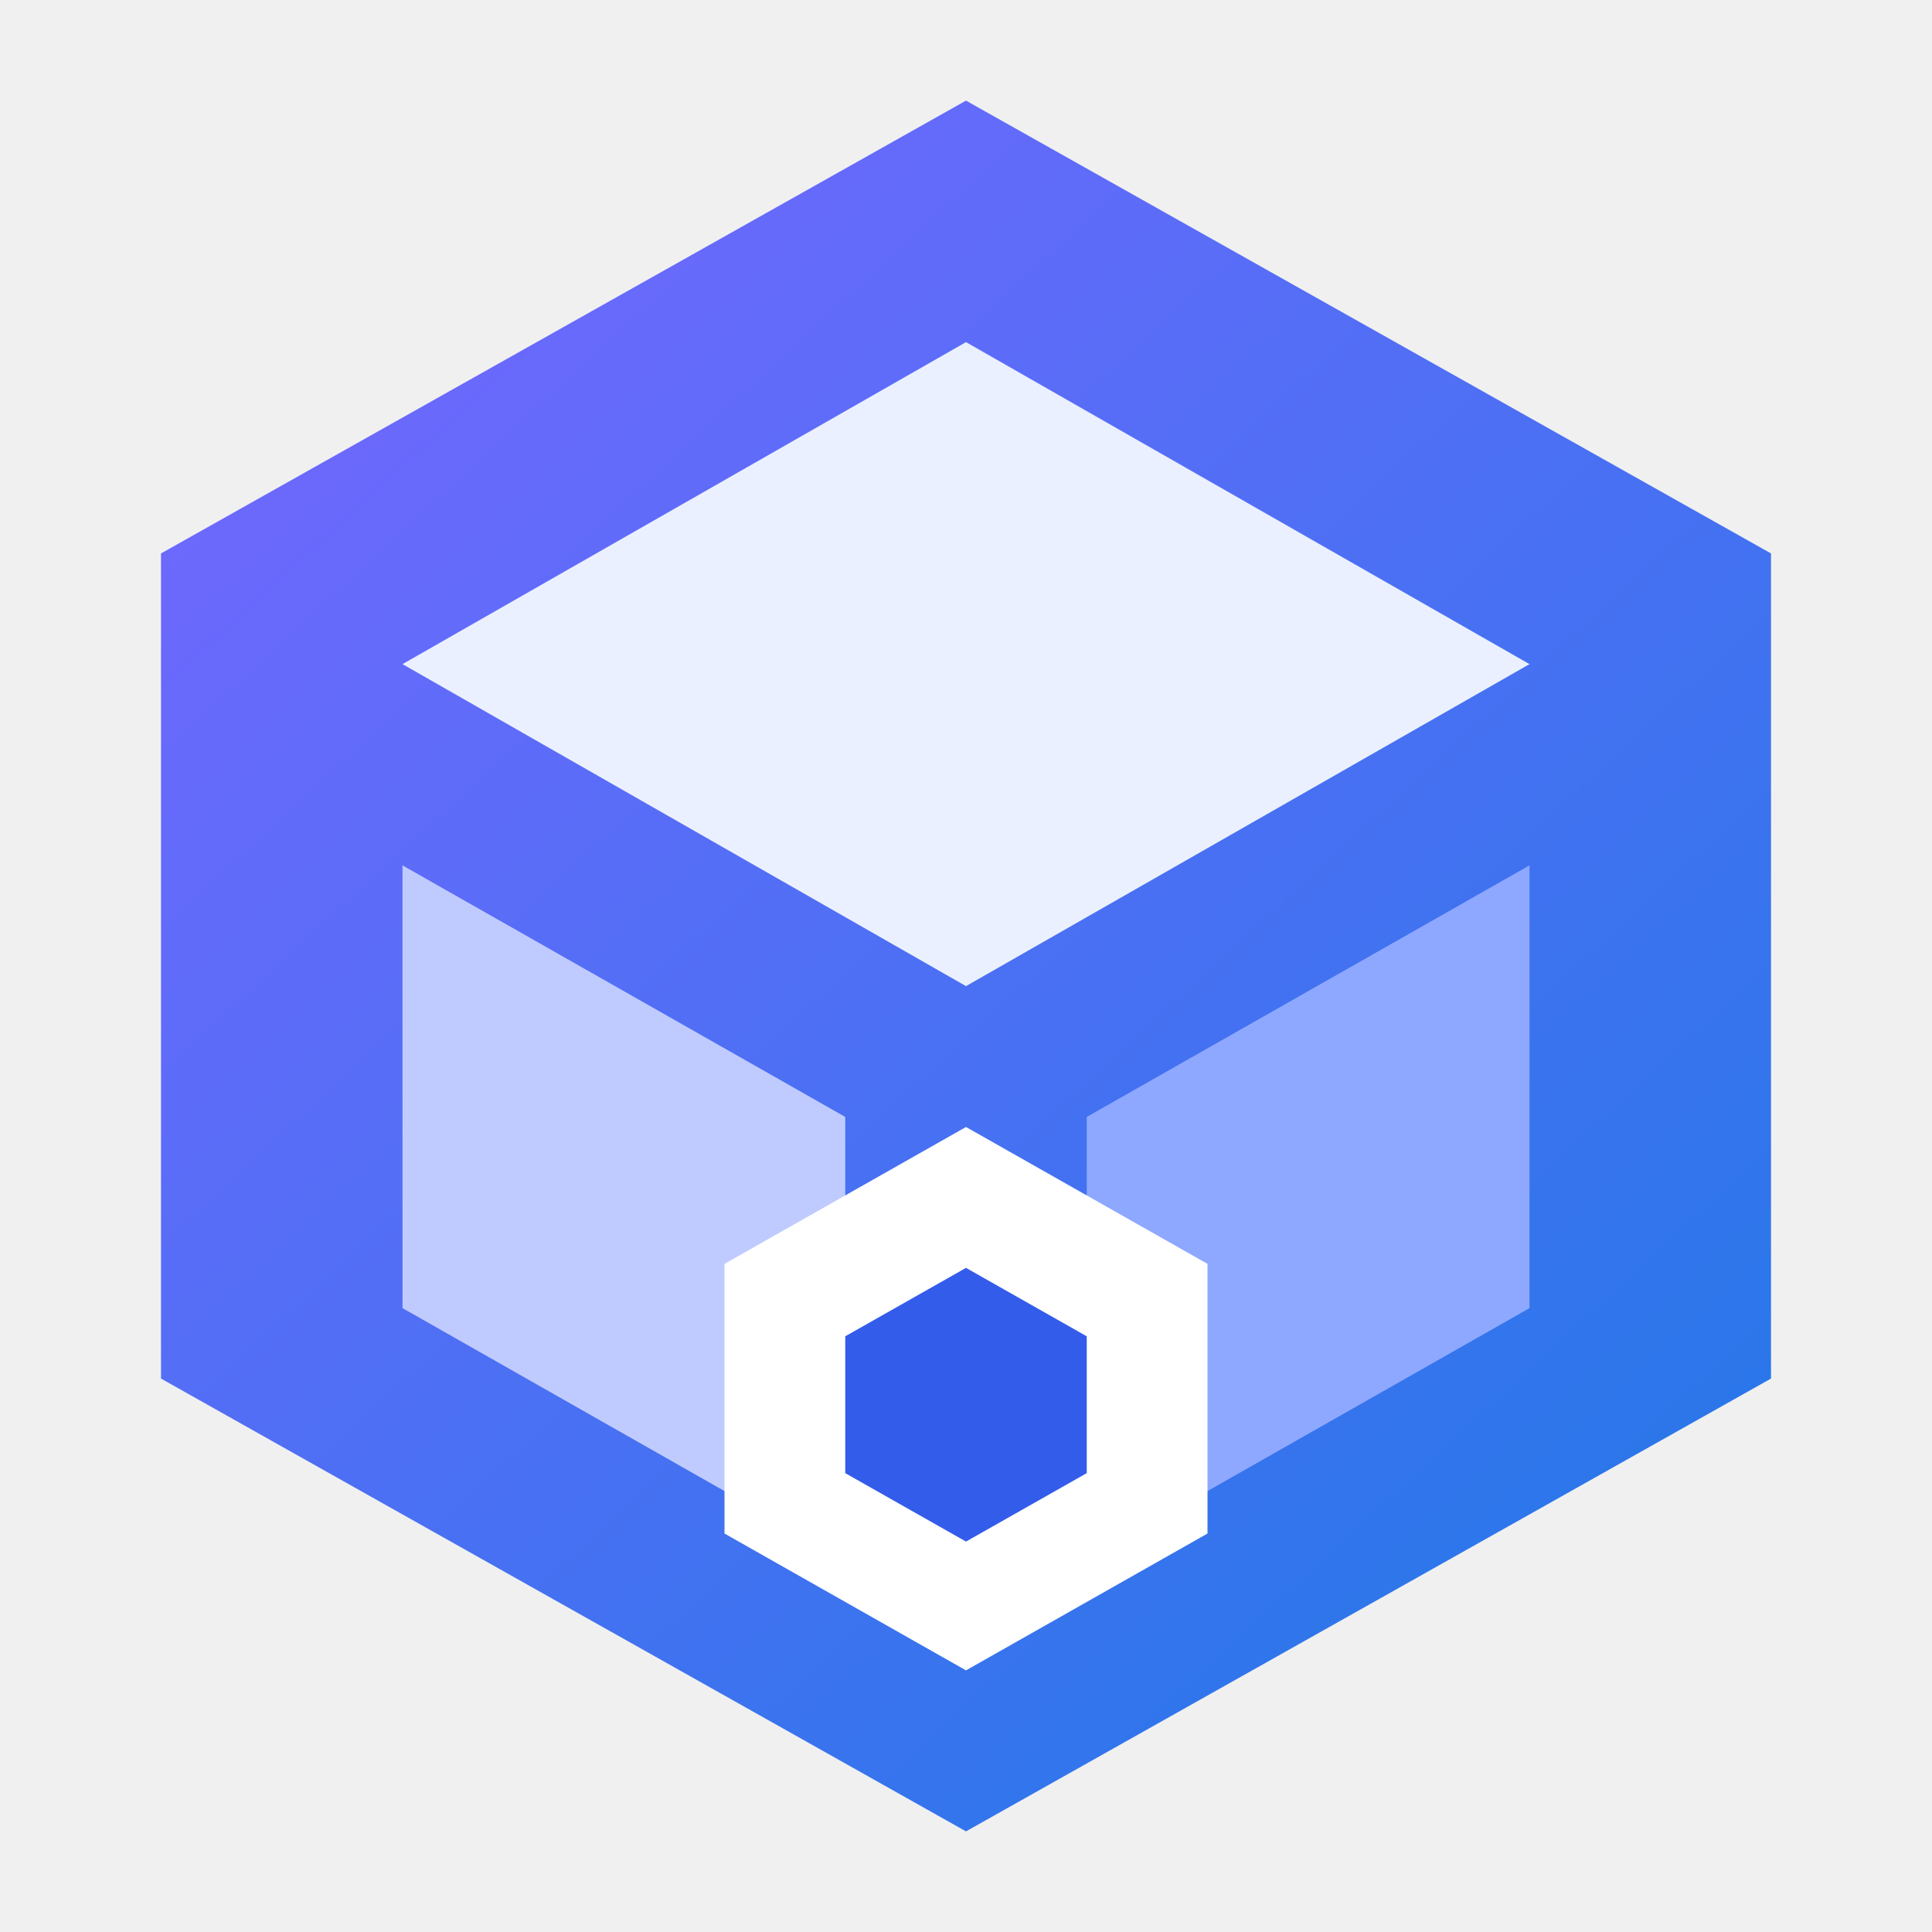
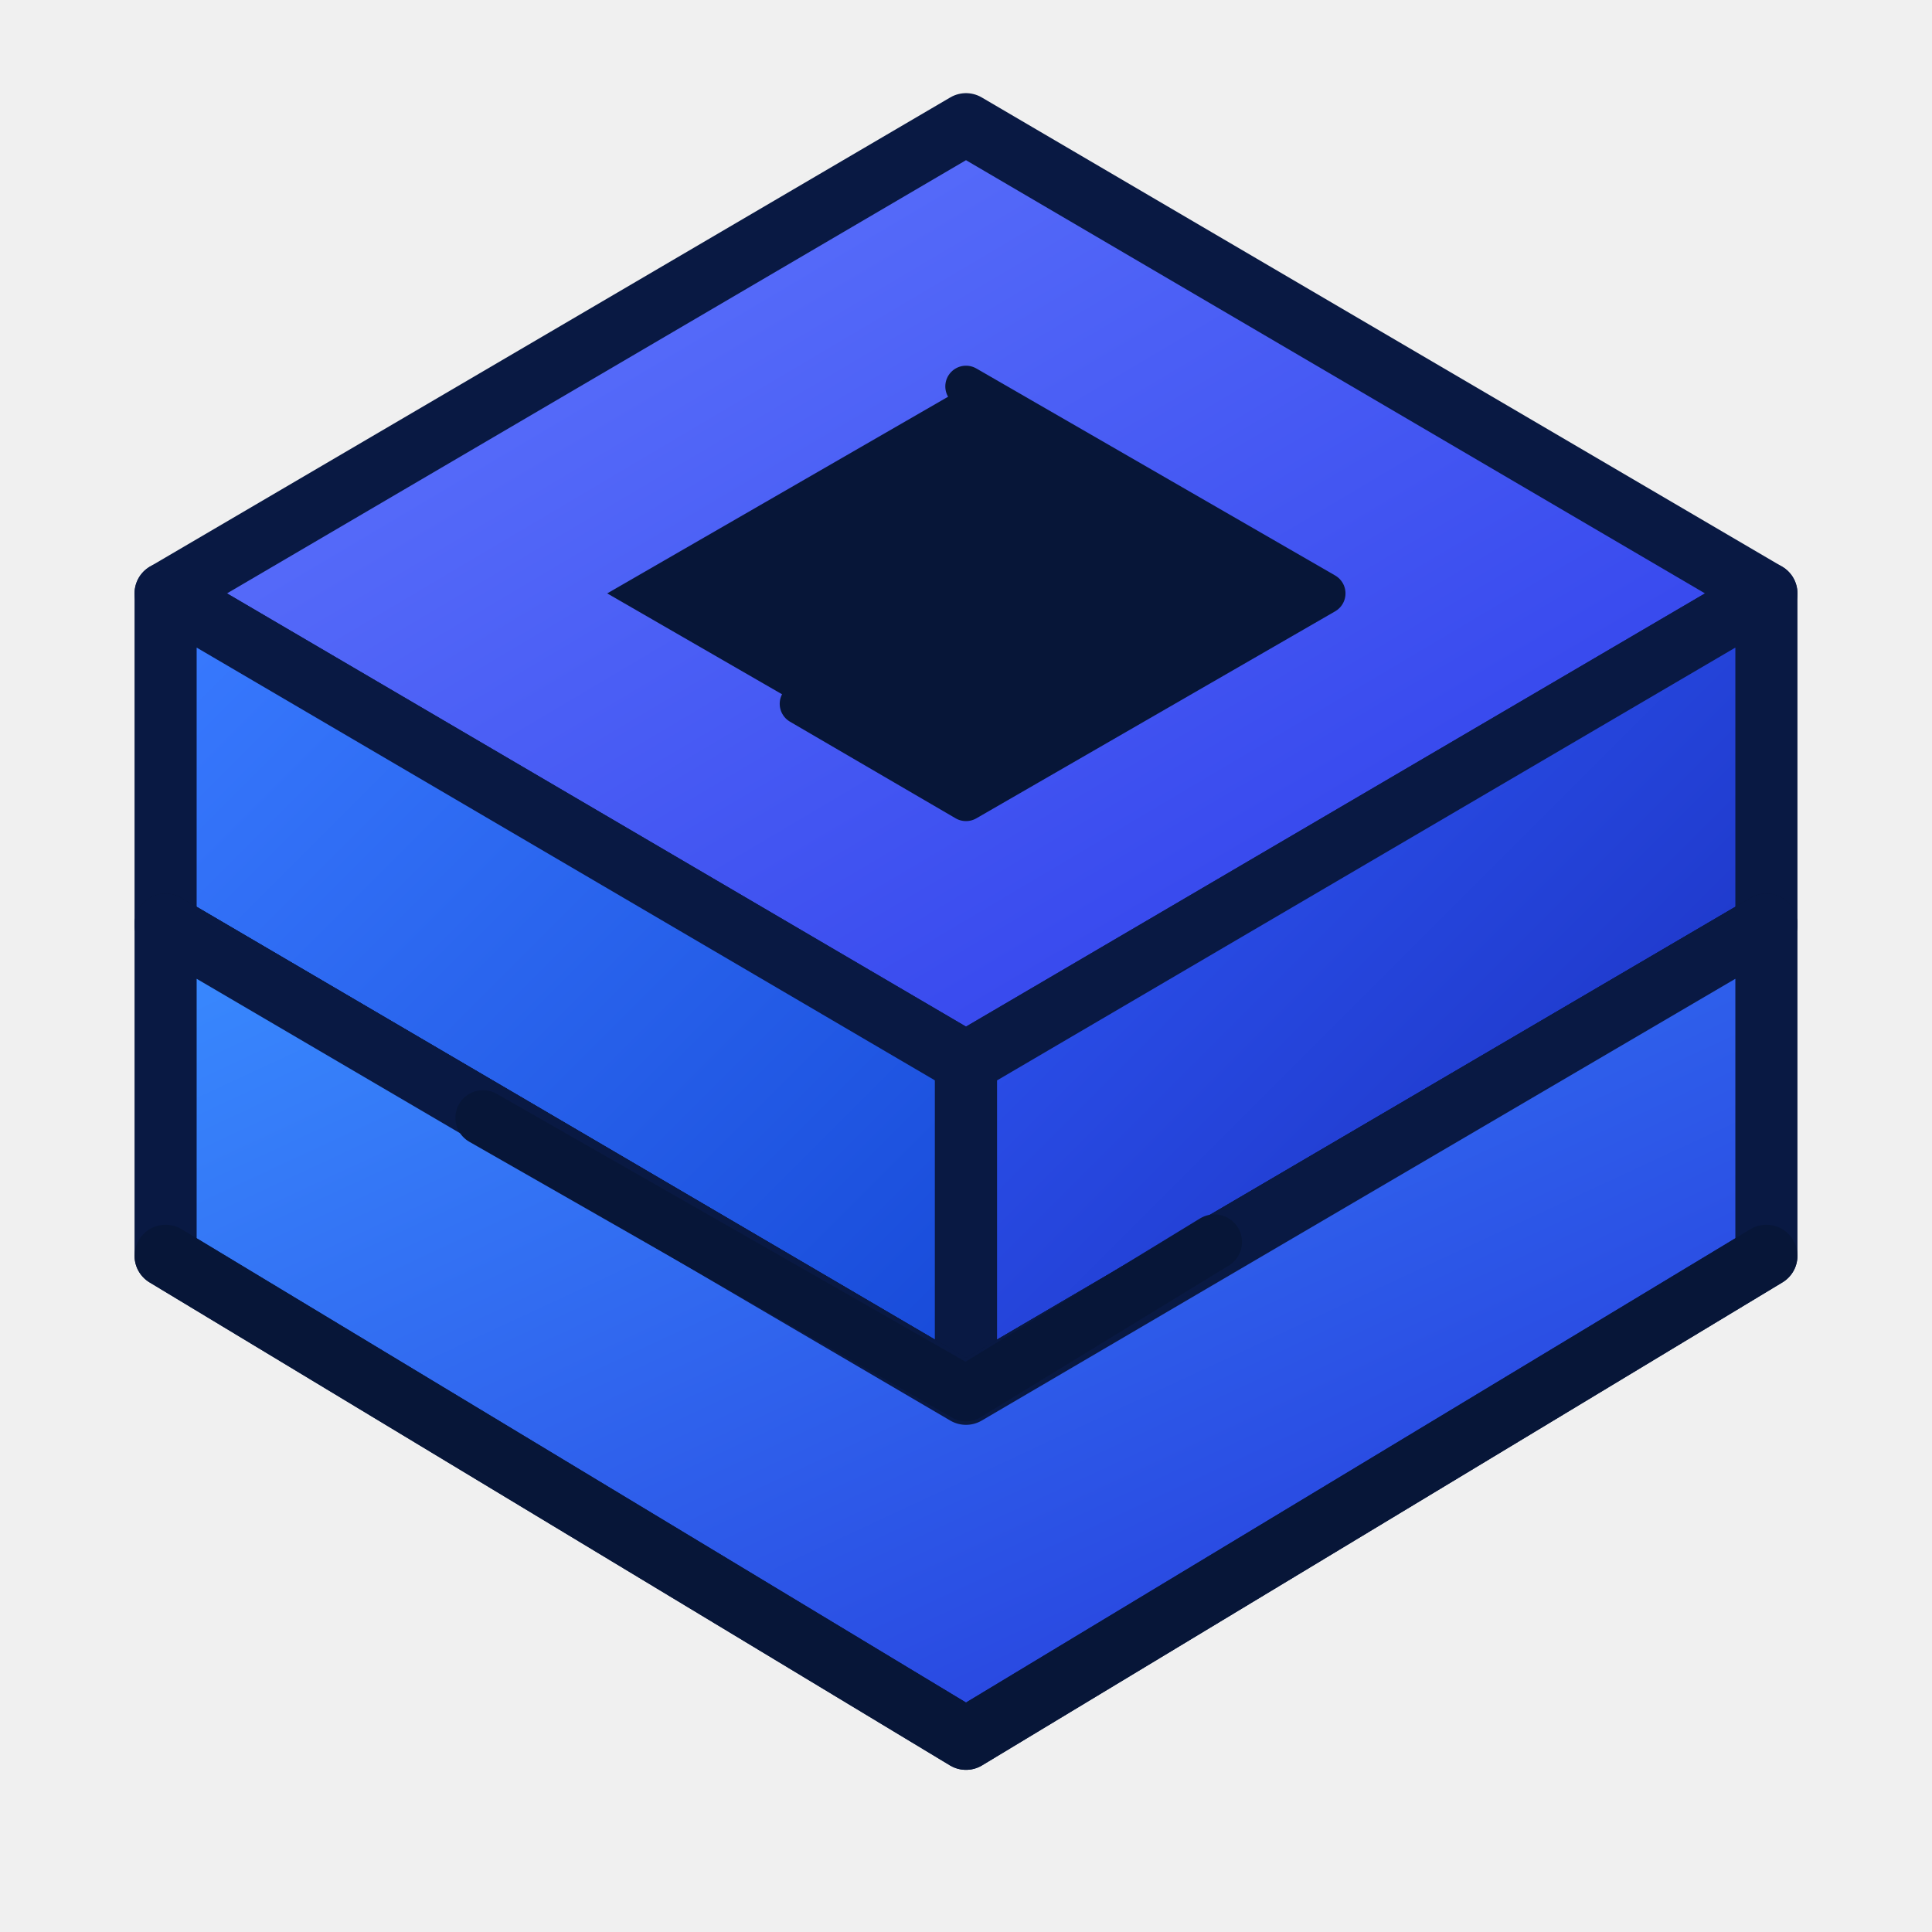
- <svg xmlns="http://www.w3.org/2000/svg" width="96" height="96" viewBox="0 0 96 96" role="img" aria-label="Software Factory mark">
+ <svg xmlns="http://www.w3.org/2000/svg" width="144" height="144" viewBox="0 0 140 140" role="img" aria-labelledby="title">
  <defs>
-     <linearGradient id="g" x1="12" y1="10" x2="82" y2="86" gradientUnits="userSpaceOnUse">
-       <stop stop-color="#7467FF" />
-       <stop offset="1" stop-color="#2478E8" />
+     <linearGradient id="top" x1="0" y1="0" x2="1" y2="1">
+       <stop offset="0" stop-color="#647BFF" />
+       <stop offset="1" stop-color="#2939E8" />
+     </linearGradient>
+     <linearGradient id="left" x1="0" y1="0" x2="1" y2="1">
+       <stop offset="0" stop-color="#397BFF" />
+       <stop offset="1" stop-color="#1749D8" />
+     </linearGradient>
+     <linearGradient id="right" x1="0" y1="0" x2="1" y2="1">
+       <stop offset="0" stop-color="#315BFA" />
+       <stop offset="1" stop-color="#182CB9" />
+     </linearGradient>
+     <linearGradient id="lower" x1="0" y1="0" x2="0.9" y2="1">
+       <stop offset="0" stop-color="#398BFF" />
+       <stop offset="1" stop-color="#2537D9" />
    </linearGradient>
  </defs>
-   <path d="M48 5 88 27.5v41L48 91 8 68.5v-41L48 5Z" fill="url(#g)" />
-   <path d="m48 17 28 16-28 16-28-16 28-16Z" fill="#EAF0FF" />
-   <path d="m20 43 22 12.5v22L20 65V43Z" fill="#BFCBFF" />
-   <path d="m76 43-22 12.5v22L76 65V43Z" fill="#8EA8FF" />
-   <path d="m48 56 12 6.8v13.4l-12 6.8-12-6.8V62.8L48 56Z" fill="#fff" />
-   <path d="m48 63 6 3.4v6.8l-6 3.4-6-3.4v-6.8l6-3.4Z" fill="#345CEB" />
+   <g stroke="#091943" stroke-width="4.5" stroke-linejoin="round" stroke-linecap="round">
+     <path d="M70 9 L128 43 L70 77 L12 43 Z" fill="url(#top)" />
+     <path d="M70 28 L96 43 L70 58 L44 43 Z" fill="#071638" stroke="none" />
+     <path d="M70 28 L96 43 L70 58 L58 51" fill="none" stroke="#071638" stroke-width="3" />
+     <path d="M12 43 L70 77 L70 101 L12 67 Z" fill="url(#left)" />
+     <path d="M128 43 L70 77 L70 101 L128 67 Z" fill="url(#right)" />
+     <path d="M12 67 L70 101 L128 67" fill="none" stroke="#071638" />
+     <path d="M12 67 L70 101 L128 67 L128 91 L70 126 L12 91 Z" fill="url(#lower)" />
+     <path d="M12 91 L70 126 L128 91" fill="none" stroke="#071638" />
+     <path d="M35 81 L70 101 L88 90" fill="none" stroke="#071638" stroke-width="4" />
+   </g>
</svg>
